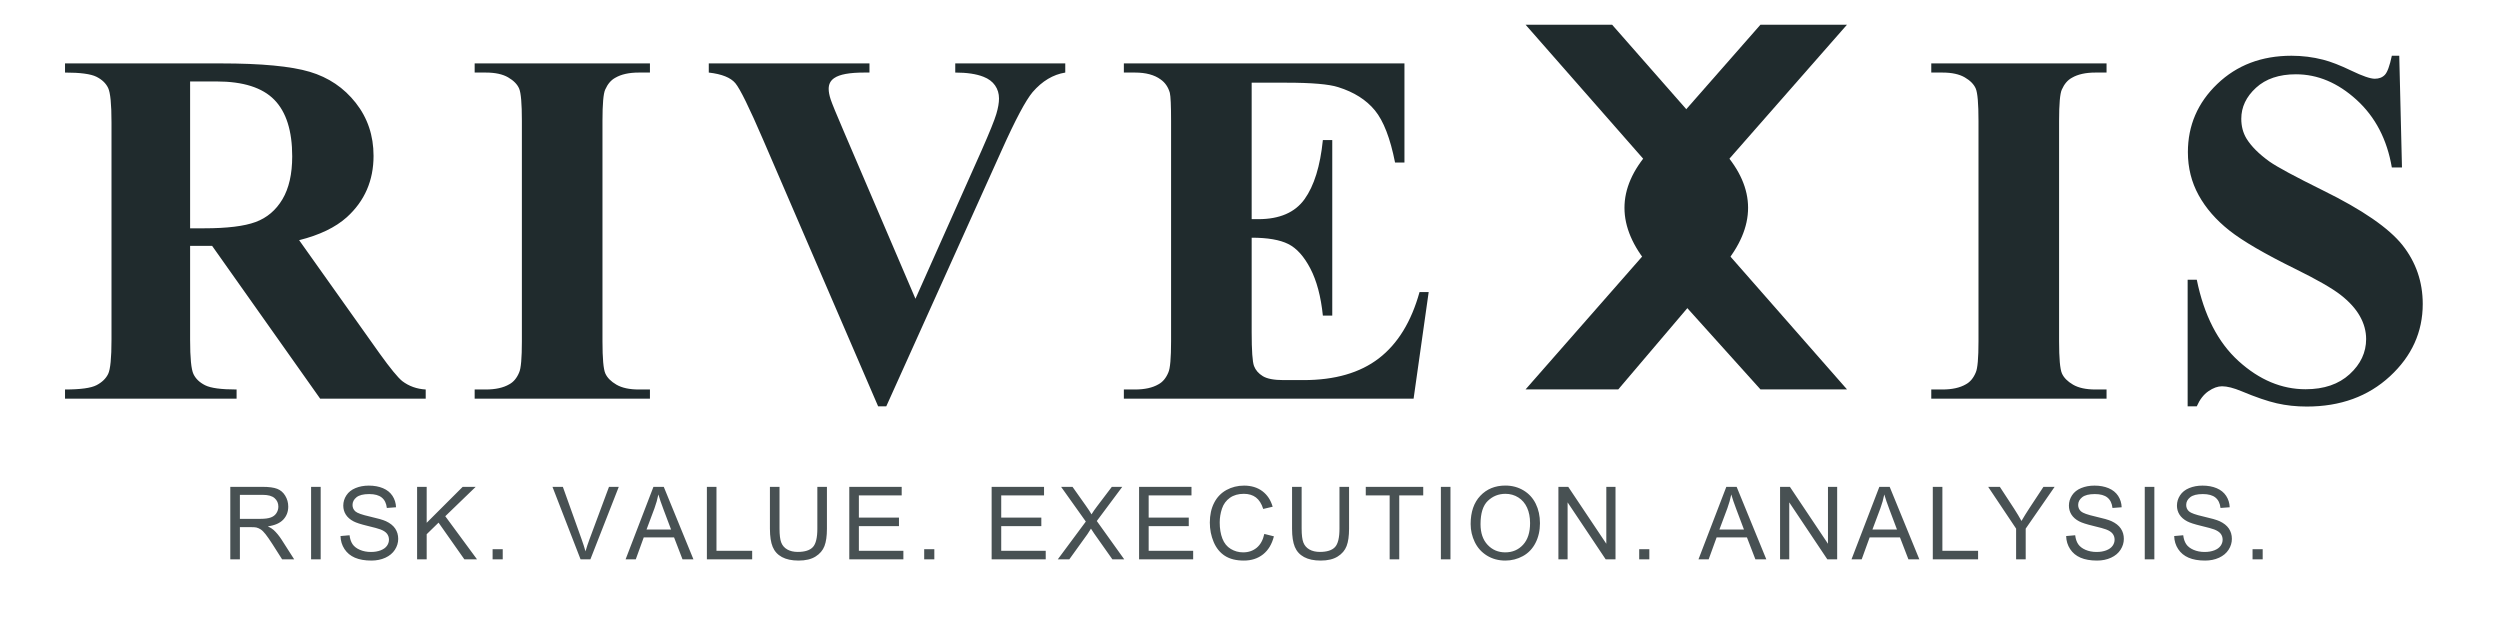
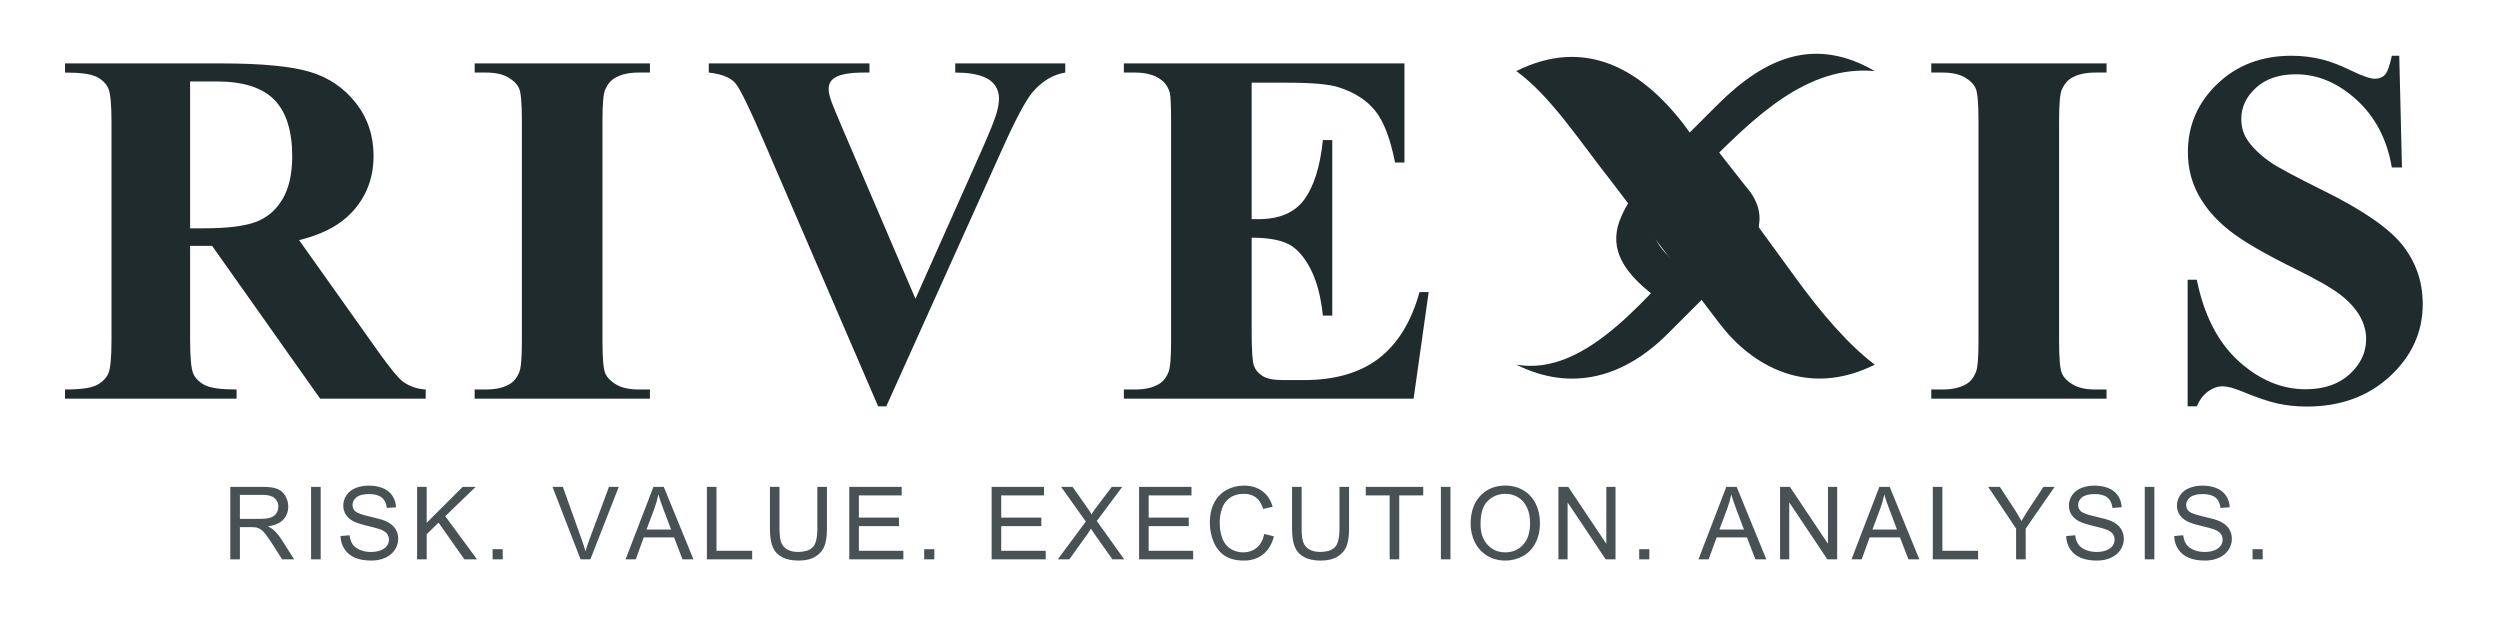
<svg xmlns="http://www.w3.org/2000/svg" viewBox="0 0 809 203" role="img" aria-label="RIVEXIS">
  <path fill="#202B2D" d="M61.52 79.56V109.96Q61.52 118.76 62.6 121.04Q63.68 123.32 66.4 124.68Q69.12 126.04 76.56 126.04V129.0H21.04V126.04Q28.56 126.04 31.24 124.64Q33.92 123.24 35.0 121.0Q36.08 118.76 36.08 109.96V39.56Q36.08 30.76 35.0 28.48Q33.92 26.2 31.2 24.84Q28.48 23.48 21.04 23.48V20.52H71.44Q91.12 20.52 100.24 23.24Q109.36 25.96 115.12 33.28Q120.88 40.6 120.88 50.44Q120.88 62.44 112.24 70.28Q106.72 75.24 96.8 77.72L122.88 114.44Q128.0 121.56 130.16 123.32Q133.44 125.8 137.76 126.04V129.0H103.6L68.64 79.56ZM61.52 26.36V73.88H66.08Q77.2 73.88 82.72 71.84Q88.24 69.8 91.4 64.48Q94.56 59.16 94.56 50.6Q94.56 38.2 88.76 32.28Q82.96 26.36 70.08 26.36ZM210.32 126.04V129.0H153.6V126.04H157.2Q161.92 126.04 164.8 124.36Q166.88 123.24 168.0 120.52Q168.88 118.6 168.88 110.44V39.08Q168.88 30.76 168.0 28.68Q167.12 26.6 164.44 25.04Q161.76 23.48 157.2 23.48H153.6V20.52H210.32V23.48H206.72Q202.0 23.48 199.12 25.16Q197.04 26.28 195.84 29.0Q194.96 30.92 194.96 39.08V110.44Q194.96 118.76 195.88 120.84Q196.8 122.92 199.48 124.48Q202.16 126.04 206.72 126.04ZM344.72 20.52V23.48Q338.8 24.44 334.16 29.8Q330.8 33.8 324.16 48.6L286.8 131.48H284.16L246.96 45.24Q240.24 29.64 237.96 26.92Q235.68 24.2 229.36 23.48V20.52H281.36V23.48H279.6Q272.56 23.48 270.0 25.24Q268.16 26.44 268.16 28.76Q268.16 30.2 268.8 32.16Q269.44 34.12 273.12 42.68L296.24 96.68L317.68 48.6Q321.52 39.88 322.4 36.92Q323.28 33.96 323.28 31.88Q323.28 29.48 322.0 27.64Q320.72 25.8 318.24 24.84Q314.8 23.48 309.12 23.48V20.52ZM405.04 26.76V70.92H407.2Q417.52 70.92 422.16 64.44Q426.8 57.96 428.08 45.32H431.12V102.12H428.08Q427.12 92.84 424.04 86.92Q420.96 81.0 416.88 78.96Q412.8 76.92 405.04 76.92V107.48Q405.04 116.44 405.8 118.44Q406.56 120.44 408.64 121.72Q410.72 123.0 415.36 123.0H421.84Q437.04 123.0 446.2 115.96Q455.36 108.92 459.36 94.52H462.32L457.44 129.0H363.68V126.04H367.28Q372.0 126.04 374.88 124.36Q376.96 123.24 378.08 120.52Q378.96 118.6 378.96 110.44V39.08Q378.96 31.72 378.56 30.04Q377.76 27.24 375.6 25.72Q372.56 23.48 367.28 23.48H363.68V20.52H454.48V52.6H451.44Q449.12 40.84 444.92 35.72Q440.72 30.6 433.04 28.2Q428.56 26.76 416.24 26.76ZM681.68 126.04V129.0H624.96V126.04H628.56Q633.28 126.04 636.16 124.36Q638.24 123.24 639.36 120.52Q640.24 118.6 640.24 110.44V39.08Q640.24 30.76 639.36 28.68Q638.48 26.6 635.8 25.04Q633.12 23.48 628.56 23.48H624.96V20.52H681.68V23.48H678.08Q673.36 23.48 670.48 25.16Q668.4 26.28 667.2 29.0Q666.32 30.92 666.32 39.08V110.44Q666.32 118.76 667.24 120.84Q668.16 122.92 670.84 124.48Q673.52 126.04 678.08 126.04ZM776.4 18.04 777.28 54.2H774.0Q771.68 40.6 762.6 32.32Q753.52 24.04 742.96 24.04Q734.8 24.04 730.04 28.4Q725.28 32.76 725.28 38.44Q725.28 42.04 726.96 44.84Q729.28 48.6 734.4 52.28Q738.16 54.92 751.76 61.64Q770.8 71.0 777.44 79.32Q784.0 87.64 784.0 98.36Q784.0 111.96 773.4 121.76Q762.8 131.56 746.48 131.56Q741.36 131.56 736.8 130.52Q732.24 129.48 725.36 126.6Q721.52 125.0 719.04 125.0Q716.96 125.0 714.64 126.6Q712.32 128.2 710.88 131.48H707.92V90.52H710.88Q714.4 107.8 724.44 116.88Q734.48 125.96 746.08 125.96Q755.04 125.96 760.36 121.08Q765.68 116.2 765.68 109.72Q765.68 105.88 763.64 102.28Q761.6 98.68 757.44 95.44Q753.28 92.2 742.72 87.0Q727.92 79.72 721.44 74.6Q714.96 69.48 711.48 63.16Q708 56.84 708 49.24Q708 36.28 717.52 27.16Q727.04 18.04 741.52 18.04Q746.8 18.04 751.76 19.32Q755.52 20.28 760.92 22.88Q766.32 25.48 768.48 25.48Q770.56 25.48 771.76 24.2Q772.96 22.92 774.0 18.04Z" />
  <g transform="translate(485.68 4)">
-     <path fill="#202B2D" d="M8 4H36L72 45Q88 63 72 82L38 122H8L51 73Q60 63 51 53Z" />
-     <path fill="#202B2D" d="M84 4H112L69 53Q60 63 69 73L112 122H84L48 82Q32 63 48 45Z" />
-     <path fill="#202B2D" d="M54 42C39 54 45 66 57 75C65 81 65 86 57 93L65 93C79 81 69 69 61 63C53 57 53 51 62 42Z" />
+     <defs>
+       <linearGradient id="ribbon" x1="0" y1="0" x2="1" y2="1">
+         <stop stop-color="#202B2D" />
+         <stop offset=".5" stop-color="#202B2D" />
+         <stop offset="1" stop-color="#202B2D" />
+       </linearGradient>
+       <linearGradient id="weave" x1="0" y1="1" x2="1" y2="0">
+         <stop stop-color="#202B2D" />
+         <stop offset=".45" stop-color="#202B2D" />
+         <stop offset=".75" stop-color="#202B2D" />
+         <stop offset="1" stop-color="#202B2D" />
+       </linearGradient>
+     </defs>
+     <path fill="#202B2D" d="M5 19C27 8 45 18 59 36L94 84C104 98 113 108 121 114C99 125 81 114 71 101L36 55C25 41 16 27 5 19Z" />
+     <path fill="url(#ribbon)" d="M121 19C99 17 82 34 66 50L53 63C46 70 50 76 59 83L50 92C38 83 35 75 39 66C42 59 48 53 54 46L70 30C86 14 102 8 121 19Z" />
+     <path fill="url(#weave)" d="M5 114C28 118 48 91 66 72C71 67 72 64 67 59L59 51L68 42L79 56C87 65 84 73 76 82L54 104C40 118 23 123 5 114Z" />
+     <path fill="#202B2D" opacity=".22" d="M5 19C27 13 41 25 54 42L45 52C31 34 19 24 5 19ZM76 82C90 101 105 113 121 114C102 118 88 109 71 90Z" />
  </g>
  <path fill="#202B2D" opacity=".82" d="M74.524 181.0V157.544H84.924Q88.06 157.544 89.692 158.176Q91.324 158.808 92.3 160.408Q93.276 162.008 93.276 163.944Q93.276 166.44 91.66 168.152Q90.044 169.864 86.668 170.328Q87.9 170.92 88.54 171.496Q89.9 172.744 91.116 174.616L95.196 181.0H91.292L88.188 176.12Q86.828 174.008 85.948 172.888Q85.068 171.768 84.372 171.32Q83.676 170.872 82.956 170.696Q82.428 170.584 81.228 170.584H77.628V181.0ZM77.628 167.896H84.3Q86.428 167.896 87.628 167.456Q88.828 167.016 89.452 166.048Q90.076 165.08 90.076 163.944Q90.076 162.28 88.868 161.208Q87.66 160.136 85.052 160.136H77.628ZM100.668 181.0V157.544H103.772V181.0ZM110.188 173.464 113.116 173.208Q113.324 174.968 114.084 176.096Q114.844 177.224 116.444 177.92Q118.044 178.616 120.044 178.616Q121.82 178.616 123.18 178.088Q124.54 177.56 125.204 176.64Q125.868 175.72 125.868 174.632Q125.868 173.528 125.228 172.704Q124.588 171.88 123.116 171.32Q122.172 170.952 118.94 170.176Q115.708 169.4 114.412 168.712Q112.732 167.832 111.908 166.528Q111.084 165.224 111.084 163.608Q111.084 161.832 112.092 160.288Q113.1 158.744 115.036 157.944Q116.972 157.144 119.34 157.144Q121.948 157.144 123.94 157.984Q125.932 158.824 127.004 160.456Q128.076 162.088 128.156 164.152L125.18 164.376Q124.94 162.152 123.556 161.016Q122.172 159.88 119.468 159.88Q116.652 159.88 115.364 160.912Q114.076 161.944 114.076 163.4Q114.076 164.664 114.988 165.48Q115.884 166.296 119.668 167.152Q123.452 168.008 124.86 168.648Q126.908 169.592 127.884 171.04Q128.86 172.488 128.86 174.376Q128.86 176.248 127.788 177.904Q126.716 179.56 124.708 180.48Q122.7 181.4 120.188 181.4Q117.004 181.4 114.852 180.472Q112.7 179.544 111.476 177.68Q110.252 175.816 110.188 173.464ZM134.972 181.0V157.544H138.076V169.176L149.724 157.544H153.932L144.092 167.048L154.364 181.0H150.268L141.916 169.128L138.076 172.872V181.0ZM159.404 181.0V177.72H162.684V181.0ZM187.868 181.0 178.78 157.544H182.14L188.236 174.584Q188.972 176.632 189.468 178.424Q190.012 176.504 190.732 174.584L197.068 157.544H200.236L191.052 181.0ZM202.444 181.0 211.452 157.544H214.796L224.396 181.0H220.86L218.124 173.896H208.316L205.74 181.0ZM209.212 171.368H217.164L214.716 164.872Q213.596 161.912 213.052 160.008Q212.604 162.264 211.788 164.488ZM228.748 181.0V157.544H231.852V178.232H243.404V181.0ZM264.492 157.544H267.596V171.096Q267.596 174.632 266.796 176.712Q265.996 178.792 263.908 180.096Q261.82 181.4 258.428 181.4Q255.132 181.4 253.036 180.264Q250.94 179.128 250.044 176.976Q249.148 174.824 249.148 171.096V157.544H252.252V171.08Q252.252 174.136 252.82 175.584Q253.388 177.032 254.772 177.816Q256.156 178.6 258.156 178.6Q261.58 178.6 263.036 177.048Q264.492 175.496 264.492 171.08ZM274.828 181.0V157.544H291.788V160.312H277.932V167.496H290.908V170.248H277.932V178.232H292.332V181.0ZM299.068 181.0V177.72H302.348V181.0ZM320.892 181.0V157.544H337.852V160.312H323.996V167.496H336.972V170.248H323.996V178.232H338.396V181.0ZM342.3 181.0 351.372 168.776 343.372 157.544H347.068L351.324 163.56Q352.652 165.432 353.212 166.44Q353.996 165.16 355.068 163.768L359.788 157.544H363.164L354.924 168.6L363.804 181.0H359.964L354.06 172.632Q353.564 171.912 353.036 171.064Q352.252 172.344 351.916 172.824L346.028 181.0ZM368.604 181.0V157.544H385.564V160.312H371.708V167.496H384.684V170.248H371.708V178.232H386.108V181.0ZM409.132 172.776 412.236 173.56Q411.26 177.384 408.724 179.392Q406.188 181.4 402.524 181.4Q398.732 181.4 396.356 179.856Q393.98 178.312 392.74 175.384Q391.5 172.456 391.5 169.096Q391.5 165.432 392.9 162.704Q394.3 159.976 396.884 158.56Q399.468 157.144 402.572 157.144Q406.092 157.144 408.492 158.936Q410.892 160.728 411.836 163.976L408.78 164.696Q407.964 162.136 406.412 160.968Q404.86 159.8 402.508 159.8Q399.804 159.8 397.988 161.096Q396.172 162.392 395.436 164.576Q394.7 166.76 394.7 169.08Q394.7 172.072 395.572 174.304Q396.444 176.536 398.284 177.64Q400.124 178.744 402.268 178.744Q404.876 178.744 406.684 177.24Q408.492 175.736 409.132 172.776ZM433.452 157.544H436.556V171.096Q436.556 174.632 435.756 176.712Q434.956 178.792 432.868 180.096Q430.78 181.4 427.388 181.4Q424.092 181.4 421.996 180.264Q419.9 179.128 419.004 176.976Q418.108 174.824 418.108 171.096V157.544H421.212V171.08Q421.212 174.136 421.78 175.584Q422.348 177.032 423.732 177.816Q425.116 178.6 427.116 178.6Q430.54 178.6 431.996 177.048Q433.452 175.496 433.452 171.08ZM449.692 181.0V160.312H441.964V157.544H460.556V160.312H452.796V181.0ZM466.268 181.0V157.544H469.372V181.0ZM475.9 169.576Q475.9 163.736 479.036 160.432Q482.172 157.128 487.132 157.128Q490.38 157.128 492.988 158.68Q495.596 160.232 496.964 163.008Q498.332 165.784 498.332 169.304Q498.332 172.872 496.892 175.688Q495.452 178.504 492.812 179.952Q490.172 181.4 487.116 181.4Q483.804 181.4 481.196 179.8Q478.588 178.2 477.244 175.432Q475.9 172.664 475.9 169.576ZM479.1 169.624Q479.1 173.864 481.38 176.304Q483.66 178.744 487.1 178.744Q490.604 178.744 492.868 176.28Q495.132 173.816 495.132 169.288Q495.132 166.424 494.164 164.288Q493.196 162.152 491.332 160.976Q489.468 159.8 487.148 159.8Q483.852 159.8 481.476 162.064Q479.1 164.328 479.1 169.624ZM504.3 181.0V157.544H507.484L519.804 175.96V157.544H522.78V181.0H519.596L507.276 162.568V181.0ZM530.444 181.0V177.72H533.724V181.0ZM549.628 181.0 558.636 157.544H561.98L571.58 181.0H568.044L565.308 173.896H555.5L552.924 181.0ZM556.396 171.368H564.348L561.9 164.872Q560.78 161.912 560.236 160.008Q559.788 162.264 558.972 164.488ZM576.028 181.0V157.544H579.212L591.532 175.96V157.544H594.508V181.0H591.324L579.004 162.568V181.0ZM599.148 181.0 608.156 157.544H611.5L621.1 181.0H617.564L614.828 173.896H605.02L602.444 181.0ZM605.916 171.368H613.868L611.42 164.872Q610.3 161.912 609.756 160.008Q609.308 162.264 608.492 164.488ZM625.452 181.0V157.544H628.556V178.232H640.108V181.0ZM652.412 181.0V171.064L643.372 157.544H647.148L651.772 164.616Q653.052 166.6 654.156 168.584Q655.212 166.744 656.716 164.44L661.26 157.544H664.876L655.516 171.064V181.0ZM668.604 173.464 671.532 173.208Q671.74 174.968 672.5 176.096Q673.26 177.224 674.86 177.92Q676.46 178.616 678.46 178.616Q680.236 178.616 681.596 178.088Q682.956 177.56 683.62 176.64Q684.284 175.72 684.284 174.632Q684.284 173.528 683.644 172.704Q683.004 171.88 681.532 171.32Q680.588 170.952 677.356 170.176Q674.124 169.4 672.828 168.712Q671.148 167.832 670.324 166.528Q669.5 165.224 669.5 163.608Q669.5 161.832 670.508 160.288Q671.516 158.744 673.452 157.944Q675.388 157.144 677.756 157.144Q680.364 157.144 682.356 157.984Q684.348 158.824 685.42 160.456Q686.492 162.088 686.572 164.152L683.596 164.376Q683.356 162.152 681.972 161.016Q680.588 159.88 677.884 159.88Q675.068 159.88 673.78 160.912Q672.492 161.944 672.492 163.4Q672.492 164.664 673.404 165.48Q674.3 166.296 678.084 167.152Q681.868 168.008 683.276 168.648Q685.324 169.592 686.3 171.04Q687.276 172.488 687.276 174.376Q687.276 176.248 686.204 177.904Q685.132 179.56 683.124 180.48Q681.116 181.4 678.604 181.4Q675.42 181.4 673.268 180.472Q671.116 179.544 669.892 177.68Q668.668 175.816 668.604 173.464ZM694.044 181.0V157.544H697.148V181.0ZM703.564 173.464 706.492 173.208Q706.7 174.968 707.46 176.096Q708.22 177.224 709.82 177.92Q711.42 178.616 713.42 178.616Q715.196 178.616 716.556 178.088Q717.916 177.56 718.58 176.64Q719.244 175.72 719.244 174.632Q719.244 173.528 718.604 172.704Q717.964 171.88 716.492 171.32Q715.548 170.952 712.316 170.176Q709.084 169.4 707.788 168.712Q706.108 167.832 705.284 166.528Q704.46 165.224 704.46 163.608Q704.46 161.832 705.468 160.288Q706.476 158.744 708.412 157.944Q710.348 157.144 712.716 157.144Q715.324 157.144 717.316 157.984Q719.308 158.824 720.38 160.456Q721.452 162.088 721.532 164.152L718.556 164.376Q718.316 162.152 716.932 161.016Q715.548 159.88 712.844 159.88Q710.028 159.88 708.74 160.912Q707.452 161.944 707.452 163.4Q707.452 164.664 708.364 165.48Q709.26 166.296 713.044 167.152Q716.828 168.008 718.236 168.648Q720.284 169.592 721.26 171.04Q722.236 172.488 722.236 174.376Q722.236 176.248 721.164 177.904Q720.092 179.56 718.084 180.48Q716.076 181.4 713.564 181.4Q710.38 181.4 708.228 180.472Q706.076 179.544 704.852 177.68Q703.628 175.816 703.564 173.464ZM728.924 181.0V177.72H732.204V181.0Z" />
</svg>
